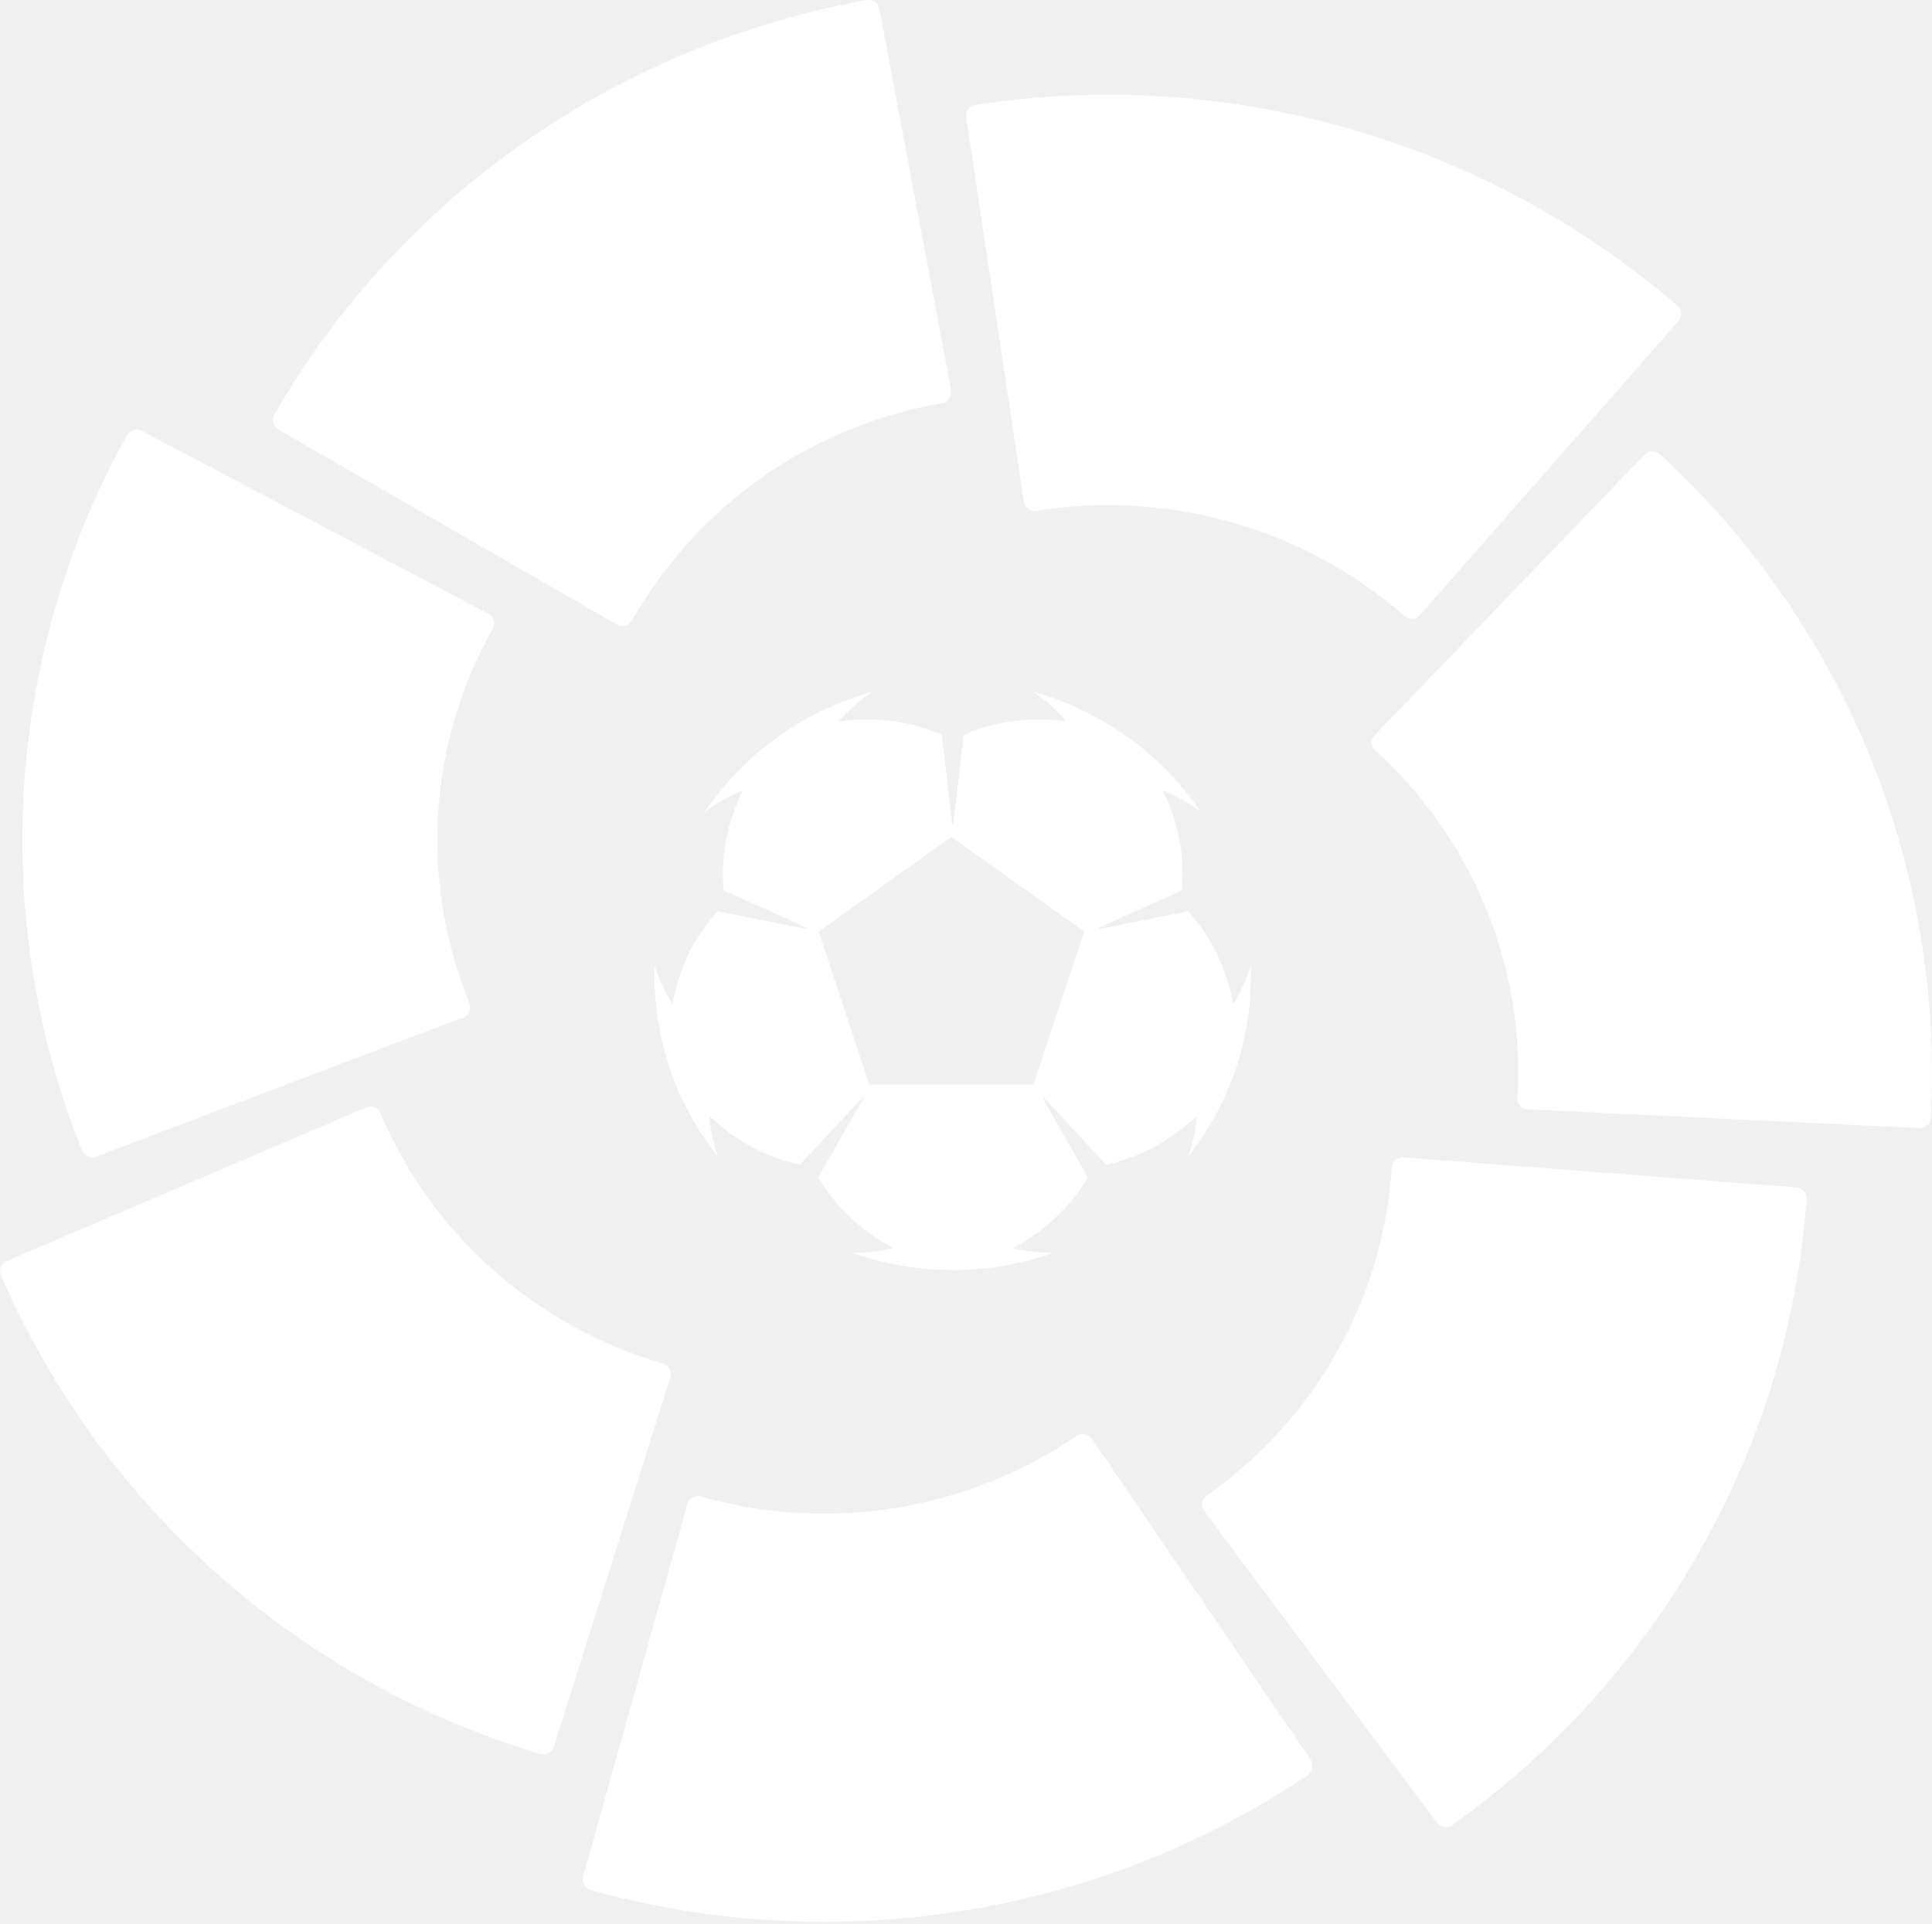
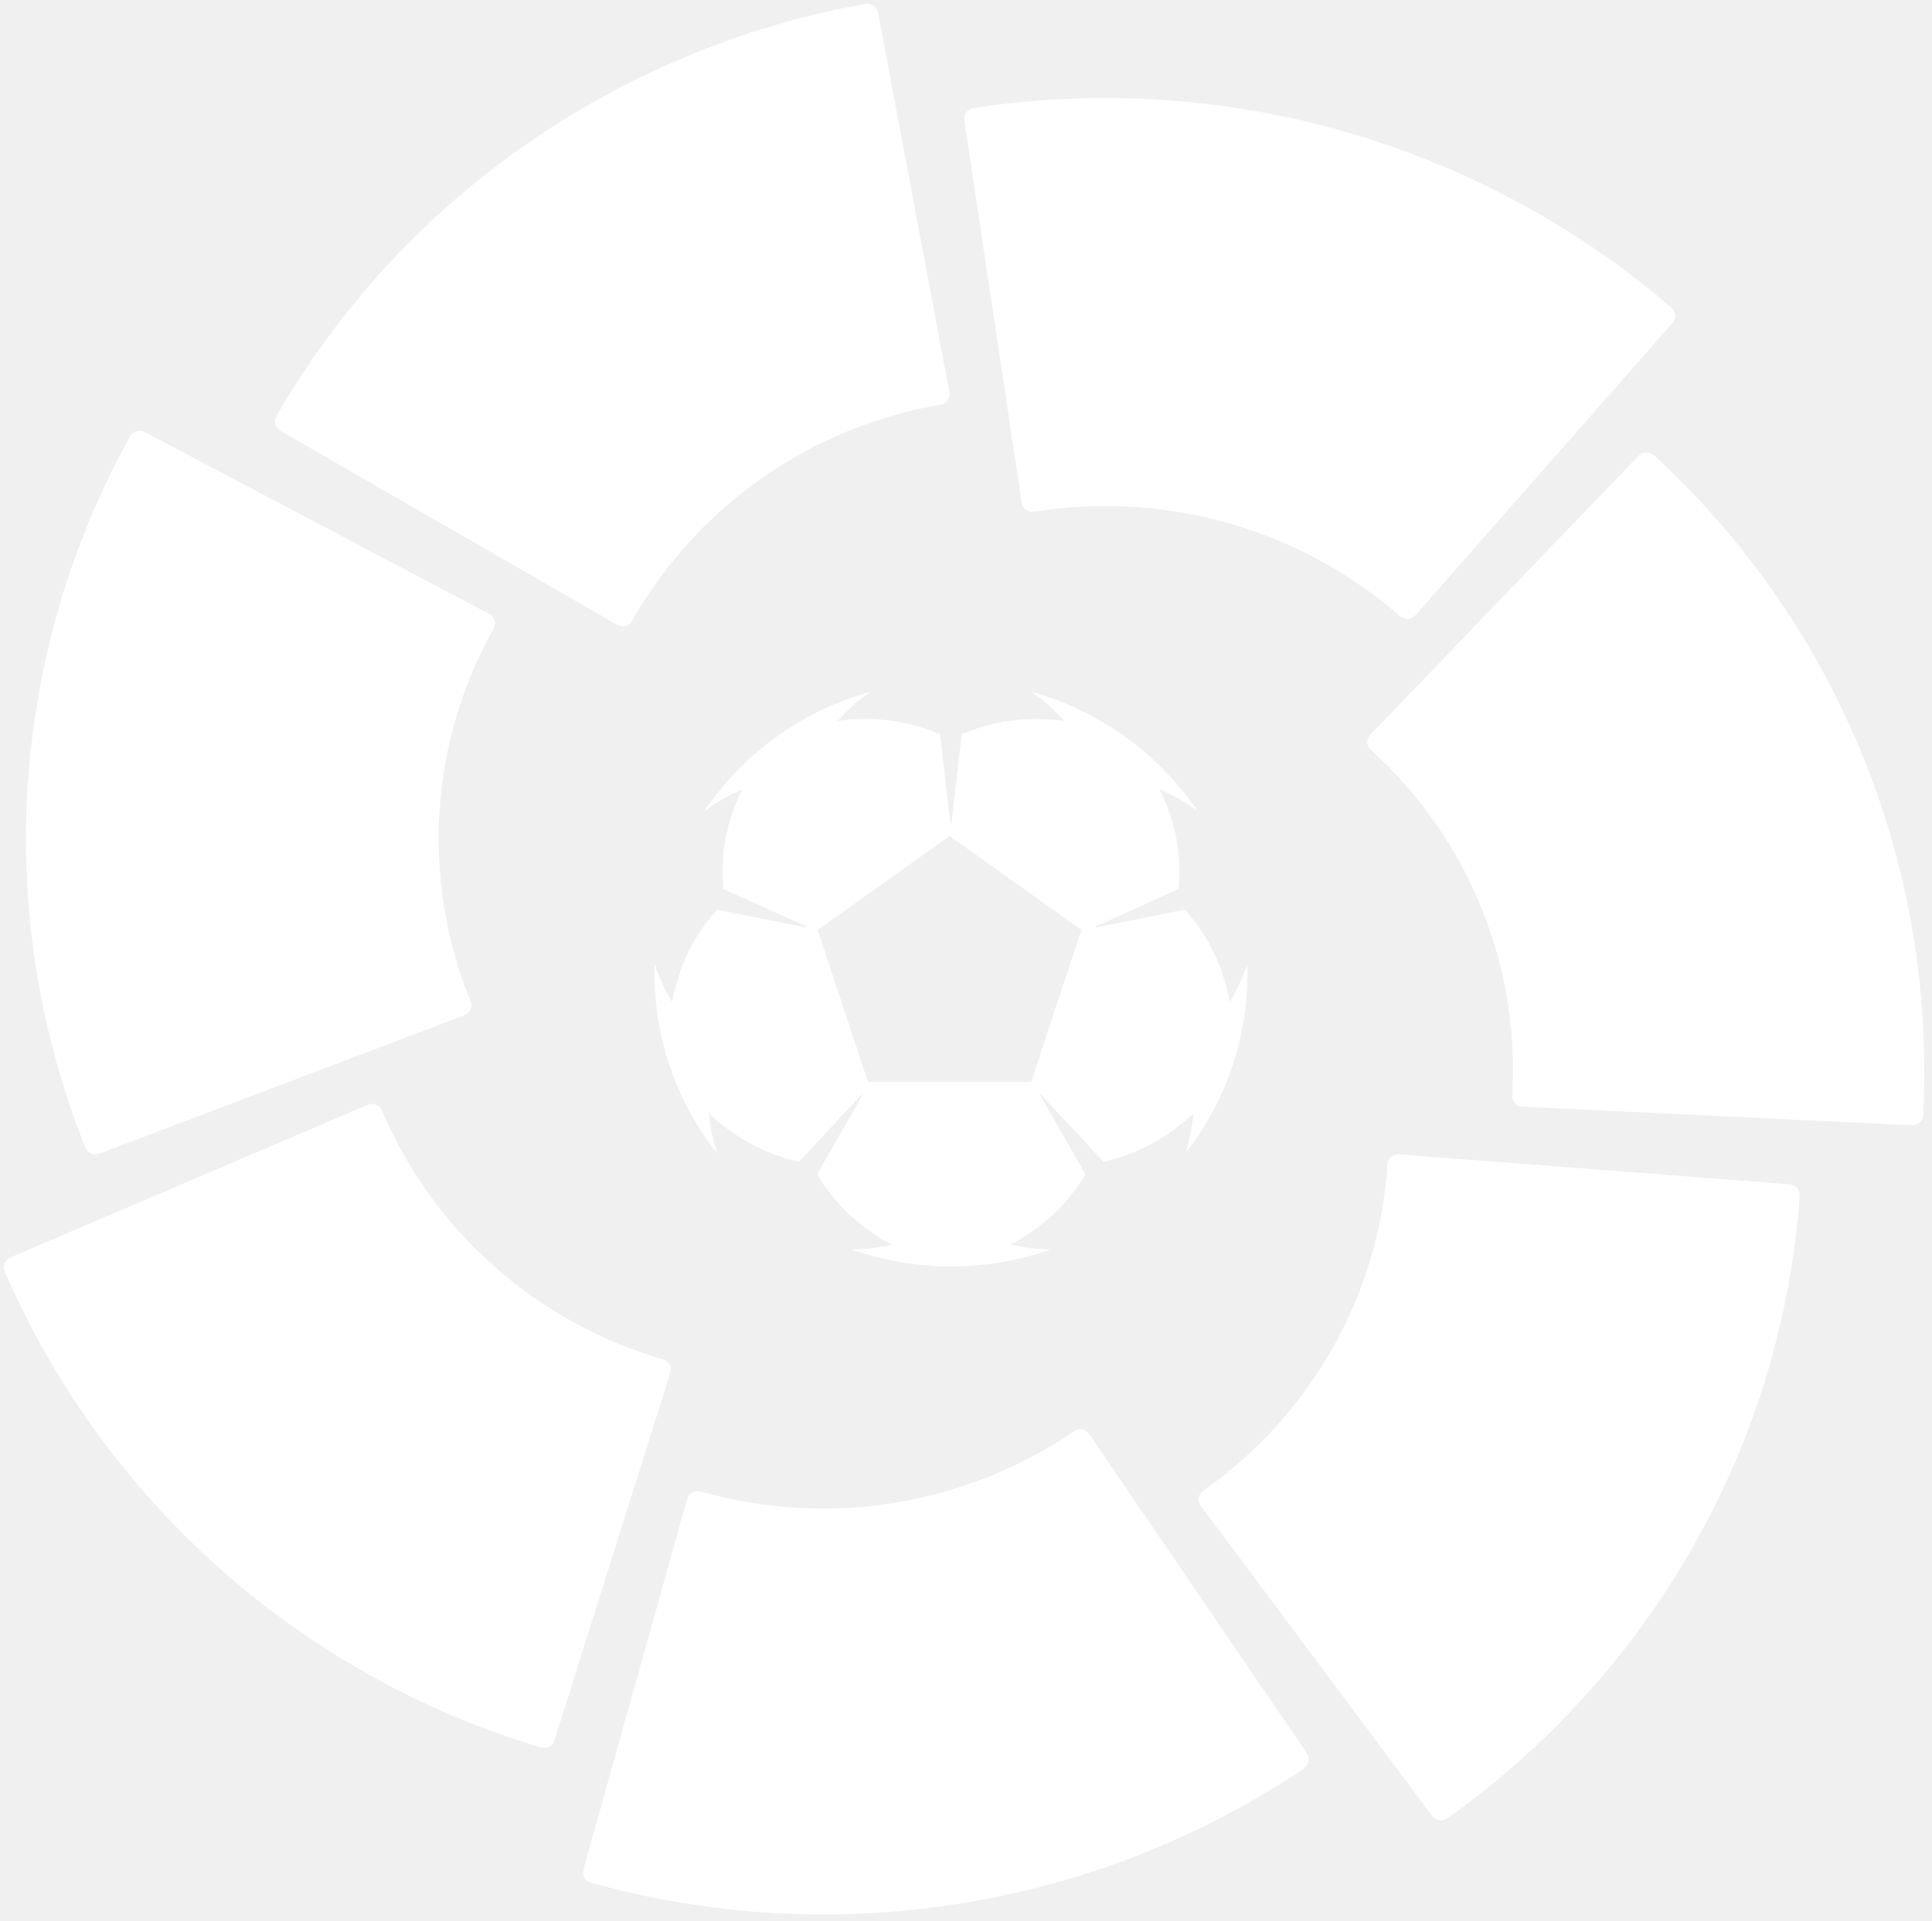
- <svg xmlns="http://www.w3.org/2000/svg" width="685" height="682" fill="none">
-   <path fill="#fff" fill-rule="evenodd" d="M97.222 147.191a3.844 3.844 0 0 0 1.613 5.218l119.762 69.007.267.141a3.882 3.882 0 0 0 3.078.259 3.89 3.89 0 0 0 2.295-2.069 157.024 157.024 0 0 1 109.998-76.806 3.842 3.842 0 0 0 2.988-4.362v-.252L311.845 3.355v-.239A3.896 3.896 0 0 0 307.538.03h-.322a306.046 306.046 0 0 0-121.614 50.592 300.84 300.84 0 0 0-88.38 96.457M29.128 408.102a3.927 3.927 0 0 0 5.148 1.978l129.806-49.231.281-.127a3.828 3.828 0 0 0 1.95-5.301 153.035 153.035 0 0 1 8.501-132.756c.216-.44.349-.915.393-1.403a3.852 3.852 0 0 0-1.978-3.576l-.238-.127-122.582-64.716-.21-.098a3.915 3.915 0 0 0-5.093 1.375c0 .098-.112.196-.168.294a296.61 296.61 0 0 0-15.824 253.674M191.761 621.942a3.929 3.929 0 0 0 3.83-1.094 3.822 3.822 0 0 0 .855-1.655l41.202-130.68.085-.28a3.774 3.774 0 0 0-2.329-4.601 156.855 156.855 0 0 1-60.505-33.298 154.463 154.463 0 0 1-40.136-55.823 3.9 3.9 0 0 0-4.938-1.88l-.183.141L2.544 447.094l-.225.099a3.829 3.829 0 0 0-2.104 4.782l.14.309a302.966 302.966 0 0 0 76.886 106.033 303.02 303.02 0 0 0 114.464 63.681M463.803 629.25a3.82 3.82 0 0 0 1.464-4.027 3.804 3.804 0 0 0-.65-1.359l-77.382-113.527-.182-.252a3.9 3.9 0 0 0-5.626-.701 159.34 159.34 0 0 1-133.117 21.221 4.22 4.22 0 0 0-1.487 0 3.878 3.878 0 0 0-3.1 2.679l-.07.28-36.91 131.845v.21a3.425 3.425 0 0 0 0 1.683 3.935 3.935 0 0 0 2.554 2.903l.322.085a309.608 309.608 0 0 0 131.967 7.251 305.656 305.656 0 0 0 122.315-48.193M640.535 425.017a3.84 3.84 0 0 0-2.318-3.64 3.843 3.843 0 0 0-1.484-.315L497.85 410.416h-.308a3.836 3.836 0 0 0-1.56.233 3.831 3.831 0 0 0-2.222 2.144 3.864 3.864 0 0 0-.287 1.551 152.655 152.655 0 0 1-19.457 65.024 155.332 155.332 0 0 1-46.393 51.125 3.758 3.758 0 0 0-.757 5.175l.154.225 82.348 110.342.14.182a3.994 3.994 0 0 0 5.219.926l.266-.196a302.731 302.731 0 0 0 87.917-97.551 295.013 295.013 0 0 0 37.625-124.579ZM588.405 160.993a3.93 3.93 0 0 0-5.499.392l-95.395 99.192-.21.224a3.767 3.767 0 0 0-.961 2.895 3.776 3.776 0 0 0 1.494 2.66 154.468 154.468 0 0 1 39.014 55.739 152.313 152.313 0 0 1 11.138 67.507c0 .477.098.954.267 1.402a3.875 3.875 0 0 0 3.325 2.385h.28l138.49 6.62h.239a3.695 3.695 0 0 0 1.655-.322 3.853 3.853 0 0 0 2.329-3.072v-.337a298.22 298.22 0 0 0-21.726-128.43 298.28 298.28 0 0 0-74.398-106.926M345.683 37.2a3.82 3.82 0 0 0-2.503 1.61 3.81 3.81 0 0 0-.584 2.92l20.412 136.052v.28a3.862 3.862 0 0 0 2.806 3.002c.671.2 1.385.209 2.062.028a160.14 160.14 0 0 1 69.048 4.207 158.422 158.422 0 0 1 61.193 33.256 3.94 3.94 0 0 0 5.317-.435l.182-.196 91.425-103.975.154-.196c.372-.437.637-.956.771-1.515a3.827 3.827 0 0 0-1.024-3.731l-.252-.224a310.055 310.055 0 0 0-116.712-62.774 310.088 310.088 0 0 0-132.267-8.31M421.437 409.926a65.1 65.1 0 0 0 2.889-14.167 70.668 70.668 0 0 1-7.477 6.172 66.025 66.025 0 0 1-24.662 11.094l-22.249-23.942-.309.224 16.119 28.193a64.918 64.918 0 0 1-18.462 20.001 71.67 71.67 0 0 1-8.263 5.105 68.027 68.027 0 0 0 14.478 1.683 107.152 107.152 0 0 1-71.223 0c4.886-.03 9.754-.59 14.519-1.669a73.462 73.462 0 0 1-8.248-5.105 64.988 64.988 0 0 1-18.476-20.015l16.133-28.193-.309-.224-22.263 23.942a65.934 65.934 0 0 1-24.662-11.08 69.74 69.74 0 0 1-7.464-6.172 64.83 64.83 0 0 0 2.89 14.223 103.168 103.168 0 0 1-22.263-67.493 63.154 63.154 0 0 0 6.243 13.605 66.456 66.456 0 0 1 2.37-9.341 64.443 64.443 0 0 1 13.664-23.648l31.817 6.368.112-.351-29.74-13.409a64.042 64.042 0 0 1 3.072-26.509 68.457 68.457 0 0 1 3.633-8.921 60.968 60.968 0 0 0-13.481 7.645 105.868 105.868 0 0 1 59.383-42.597 59.239 59.239 0 0 0-11.784 10.435 72.484 72.484 0 0 1 9.708-.659 66.25 66.25 0 0 1 26.78 5.442l3.69 31.755h.379l3.689-31.783a66.212 66.212 0 0 1 26.739-5.414c3.254 0 6.509.224 9.735.659a59.632 59.632 0 0 0-11.756-10.421 105.87 105.87 0 0 1 59.341 42.527 62.119 62.119 0 0 0-13.411-7.575 72.257 72.257 0 0 1 3.633 8.907 63.798 63.798 0 0 1 3.059 26.537l-29.699 13.395.126.351 31.803-6.368a64.523 64.523 0 0 1 13.636 23.605 69.357 69.357 0 0 1 2.371 9.328 62.895 62.895 0 0 0 6.214-13.493c0 1.094.085 2.202.085 3.31a103.1 103.1 0 0 1-22.109 64.043Zm-131.168-79.584 17.971 54.239h58.176l17.971-54.239-47.066-33.522-47.052 33.522Z" clip-rule="evenodd" />
+ <svg xmlns="http://www.w3.org/2000/svg" width="503" height="500" viewBox="0 0 503 500" fill="none">
+   <path fill-rule="evenodd" clip-rule="evenodd" d="M71.967 108.441C71.792 108.768 71.684 109.127 71.649 109.496C71.614 109.865 71.652 110.237 71.761 110.591C71.871 110.945 72.049 111.274 72.287 111.559C72.524 111.844 72.816 112.079 73.145 112.25L160.564 162.622L160.759 162.724C161.101 162.908 161.476 163.019 161.863 163.052C162.249 163.084 162.638 163.037 163.006 162.913C163.373 162.789 163.712 162.592 164 162.332C164.288 162.072 164.52 161.756 164.681 161.404C173.091 146.709 184.653 134.06 198.536 124.366C212.42 114.672 228.279 108.174 244.973 105.339C245.675 105.188 246.293 104.774 246.699 104.182C247.104 103.589 247.267 102.864 247.154 102.155V101.971L228.63 3.449V3.275C228.486 2.572 228.082 1.95 227.5 1.533C226.917 1.115 226.198 0.933 225.486 1.022H225.251C193.33 6.743 163.038 19.345 136.48 37.951C110.07 56.405 88.045 80.443 71.967 108.359" fill="white" />
+   <path fill-rule="evenodd" clip-rule="evenodd" d="M22.262 298.892C22.573 299.578 23.142 300.114 23.845 300.385C24.548 300.655 25.33 300.637 26.02 300.336L120.772 264.4L120.976 264.308C121.335 264.161 121.66 263.941 121.929 263.661C122.198 263.382 122.406 263.05 122.54 262.686C122.674 262.322 122.731 261.934 122.707 261.547C122.682 261.16 122.578 260.782 122.4 260.438C116.075 244.859 113.348 228.055 114.423 211.276C115.497 194.498 120.345 178.178 128.605 163.533C128.762 163.212 128.86 162.865 128.892 162.509C128.92 161.983 128.8 161.459 128.544 160.997C128.289 160.536 127.909 160.155 127.448 159.899L127.274 159.807L37.796 112.568L37.643 112.496C37.009 112.17 36.277 112.092 35.59 112.277C34.902 112.463 34.308 112.899 33.925 113.499C33.925 113.571 33.843 113.643 33.803 113.714C18.276 141.795 9.185 172.975 7.188 204.999C5.19 237.023 10.335 269.09 22.252 298.882" fill="white" />
+   <path fill-rule="evenodd" clip-rule="evenodd" d="M140.975 454.984C141.47 455.112 141.99 455.105 142.482 454.965C142.973 454.825 143.418 454.555 143.771 454.185C144.075 453.84 144.29 453.425 144.395 452.977L174.47 357.588L174.532 357.383C174.727 356.712 174.661 355.992 174.345 355.368C174.029 354.745 173.489 354.265 172.832 354.025C156.487 349.305 141.399 341.001 128.666 329.72C115.963 318.51 105.95 304.582 99.37 288.971C99.05 288.332 98.503 287.836 97.835 287.582C97.167 287.328 96.428 287.334 95.765 287.6L95.632 287.702L2.857 327.354L2.693 327.426C2.042 327.705 1.522 328.221 1.237 328.869C0.952 329.517 0.923 330.249 1.157 330.917L1.259 331.143C14.099 360.725 33.254 387.141 57.382 408.541C81.51 429.941 110.027 445.806 140.934 455.025" fill="white" />
+   <path fill-rule="evenodd" clip-rule="evenodd" d="M339.551 460.318C339.851 460.101 340.105 459.827 340.297 459.51C340.49 459.194 340.618 458.843 340.673 458.477C340.729 458.111 340.71 457.737 340.62 457.379C340.529 457.02 340.367 456.682 340.145 456.387L283.66 373.519L283.527 373.334C283.298 373.022 283.007 372.76 282.673 372.564C282.339 372.368 281.969 372.242 281.584 372.194C281.2 372.146 280.81 372.177 280.438 372.285C280.066 372.393 279.72 372.576 279.421 372.822C265.342 382.349 249.344 388.673 232.556 391.349C215.768 394.026 198.597 392.989 182.253 388.313C181.894 388.248 181.526 388.248 181.167 388.313C180.645 388.396 180.157 388.623 179.757 388.968C179.357 389.314 179.062 389.764 178.904 390.268L178.853 390.473L151.911 486.712V486.866C151.809 487.275 151.809 487.685 151.911 488.094C152.013 488.578 152.238 489.028 152.564 489.399C152.891 489.77 153.308 490.051 153.775 490.214L154.01 490.275C185.364 498.952 218.223 500.758 250.339 495.568C282.3 490.457 312.766 478.453 339.622 460.39" fill="white" />
+   <path fill-rule="evenodd" clip-rule="evenodd" d="M468.556 311.24C468.567 310.867 468.503 310.496 468.369 310.148C468.235 309.8 468.032 309.483 467.774 309.214C467.516 308.945 467.206 308.73 466.864 308.582C466.522 308.435 466.153 308.356 465.781 308.352L364.404 300.582H364.178C363.791 300.559 363.403 300.617 363.04 300.751C362.676 300.886 362.344 301.095 362.065 301.364C361.786 301.633 361.566 301.958 361.418 302.316C361.271 302.675 361.2 303.061 361.209 303.448C360.096 320.135 355.242 336.357 347.006 350.913C338.661 365.734 327.087 378.489 313.142 388.231C312.577 388.665 312.203 389.303 312.1 390.008C311.997 390.713 312.172 391.43 312.589 392.009L312.701 392.173L372.811 472.716L372.913 472.85C373.356 473.408 373.988 473.785 374.69 473.909C375.391 474.034 376.115 473.897 376.722 473.525L376.917 473.382C403.262 454.627 425.169 430.319 441.092 402.175C456.901 374.285 466.284 343.217 468.556 311.24Z" fill="white" />
+   <path fill-rule="evenodd" clip-rule="evenodd" d="M430.503 118.516C429.93 118.027 429.188 117.783 428.437 117.837C427.686 117.891 426.986 118.237 426.489 118.803L356.856 191.207L356.703 191.371C356.445 191.655 356.25 191.99 356.129 192.353C356.008 192.717 355.965 193.102 356.001 193.484C356.038 193.866 356.154 194.235 356.342 194.57C356.53 194.904 356.785 195.195 357.092 195.425C369.491 206.703 379.219 220.602 385.57 236.112C391.982 251.708 394.762 268.559 393.7 285.388C393.7 285.736 393.772 286.084 393.895 286.412C394.304 287.405 395.247 288.081 396.322 288.153H396.527L497.617 292.985H497.791C498.206 293.001 498.62 292.92 498.999 292.75C499.454 292.558 499.851 292.25 500.149 291.856C500.448 291.462 500.637 290.997 500.699 290.507V290.262C502.385 258.226 496.97 226.214 484.84 196.515C472.71 166.816 454.166 140.163 430.534 118.465" fill="white" />
+   <path fill-rule="evenodd" clip-rule="evenodd" d="M253.329 28.153C252.962 28.217 252.61 28.354 252.296 28.556C251.982 28.758 251.712 29.021 251.502 29.33C251.292 29.638 251.146 29.986 251.073 30.352C251 30.718 251.001 31.095 251.077 31.46L265.976 130.771V130.976C266.181 132.04 266.979 132.89 268.024 133.167C268.514 133.313 269.035 133.32 269.529 133.187C286.353 130.527 303.555 131.575 319.931 136.259C336.437 140.937 351.695 149.229 364.598 160.533C365.167 160.976 365.882 161.189 366.601 161.131C367.319 161.072 367.99 160.745 368.479 160.216L368.612 160.073L435.347 84.177L435.46 84.034C435.732 83.714 435.924 83.335 436.023 82.928C436.151 82.448 436.15 81.943 436.018 81.465C435.887 80.986 435.631 80.551 435.275 80.204L435.091 80.041C410.328 58.806 381.267 43.175 349.898 34.219C318.529 25.263 285.594 23.194 253.35 28.153" fill="white" />
+   <path fill-rule="evenodd" clip-rule="evenodd" d="M308.626 300.223C309.711 296.865 310.418 293.395 310.735 289.883C309.021 291.507 307.197 293.012 305.277 294.388C299.9 298.3 293.77 301.057 287.275 302.486L271.034 285.009L270.809 285.173L282.575 305.752C279.166 311.516 274.573 316.492 269.099 320.352C267.175 321.729 265.16 322.974 263.068 324.078C266.539 324.867 270.082 325.276 273.635 325.307C256.813 331.235 238.469 331.235 221.646 325.307C225.213 325.285 228.766 324.876 232.245 324.089C230.156 322.983 228.149 321.734 226.224 320.362C220.747 316.499 216.15 311.52 212.738 305.752L224.514 285.173L224.288 285.009L208.037 302.486C201.542 301.062 195.413 298.308 190.035 294.398C188.117 293.024 186.297 291.519 184.587 289.893C184.895 293.415 185.612 296.906 186.697 300.275C175.615 286.295 169.857 268.836 170.446 251.008C171.572 254.489 173.088 257.817 175.003 260.939C175.412 258.626 175.996 256.342 176.733 254.121C178.781 247.722 182.191 241.835 186.707 236.859L209.932 241.507L210.014 241.251L188.305 231.464C187.685 224.928 188.449 218.335 190.547 212.113C191.274 209.882 192.165 207.711 193.199 205.602C189.697 207.035 186.39 208.909 183.359 211.182C193.658 196.002 209.023 184.98 226.705 180.088C223.51 182.238 220.612 184.798 218.103 187.706C220.459 187.388 222.814 187.224 225.189 187.224C231.911 187.176 238.569 188.529 244.738 191.197L247.431 214.376H247.707L250.401 191.176C256.561 188.519 263.208 187.173 269.918 187.224C272.294 187.224 274.67 187.388 277.025 187.706C274.512 184.803 271.627 182.245 268.444 180.099C286.107 184.984 301.459 195.986 311.759 211.141C308.738 208.899 305.45 207.042 301.97 205.612C302.994 207.711 303.885 209.892 304.622 212.113C306.721 218.338 307.489 224.942 306.854 231.484L285.176 241.262L285.268 241.518L308.482 236.869C312.99 241.839 316.383 247.713 318.436 254.1C319.173 256.332 319.746 258.605 320.166 260.909C322.061 257.817 323.587 254.51 324.703 251.06C324.703 251.858 324.764 252.667 324.764 253.476C324.805 270.431 319.118 286.903 308.626 300.223ZM212.881 242.132L225.998 281.723H268.464L281.582 242.132L247.226 217.663L212.881 242.132Z" fill="white" />
</svg>
